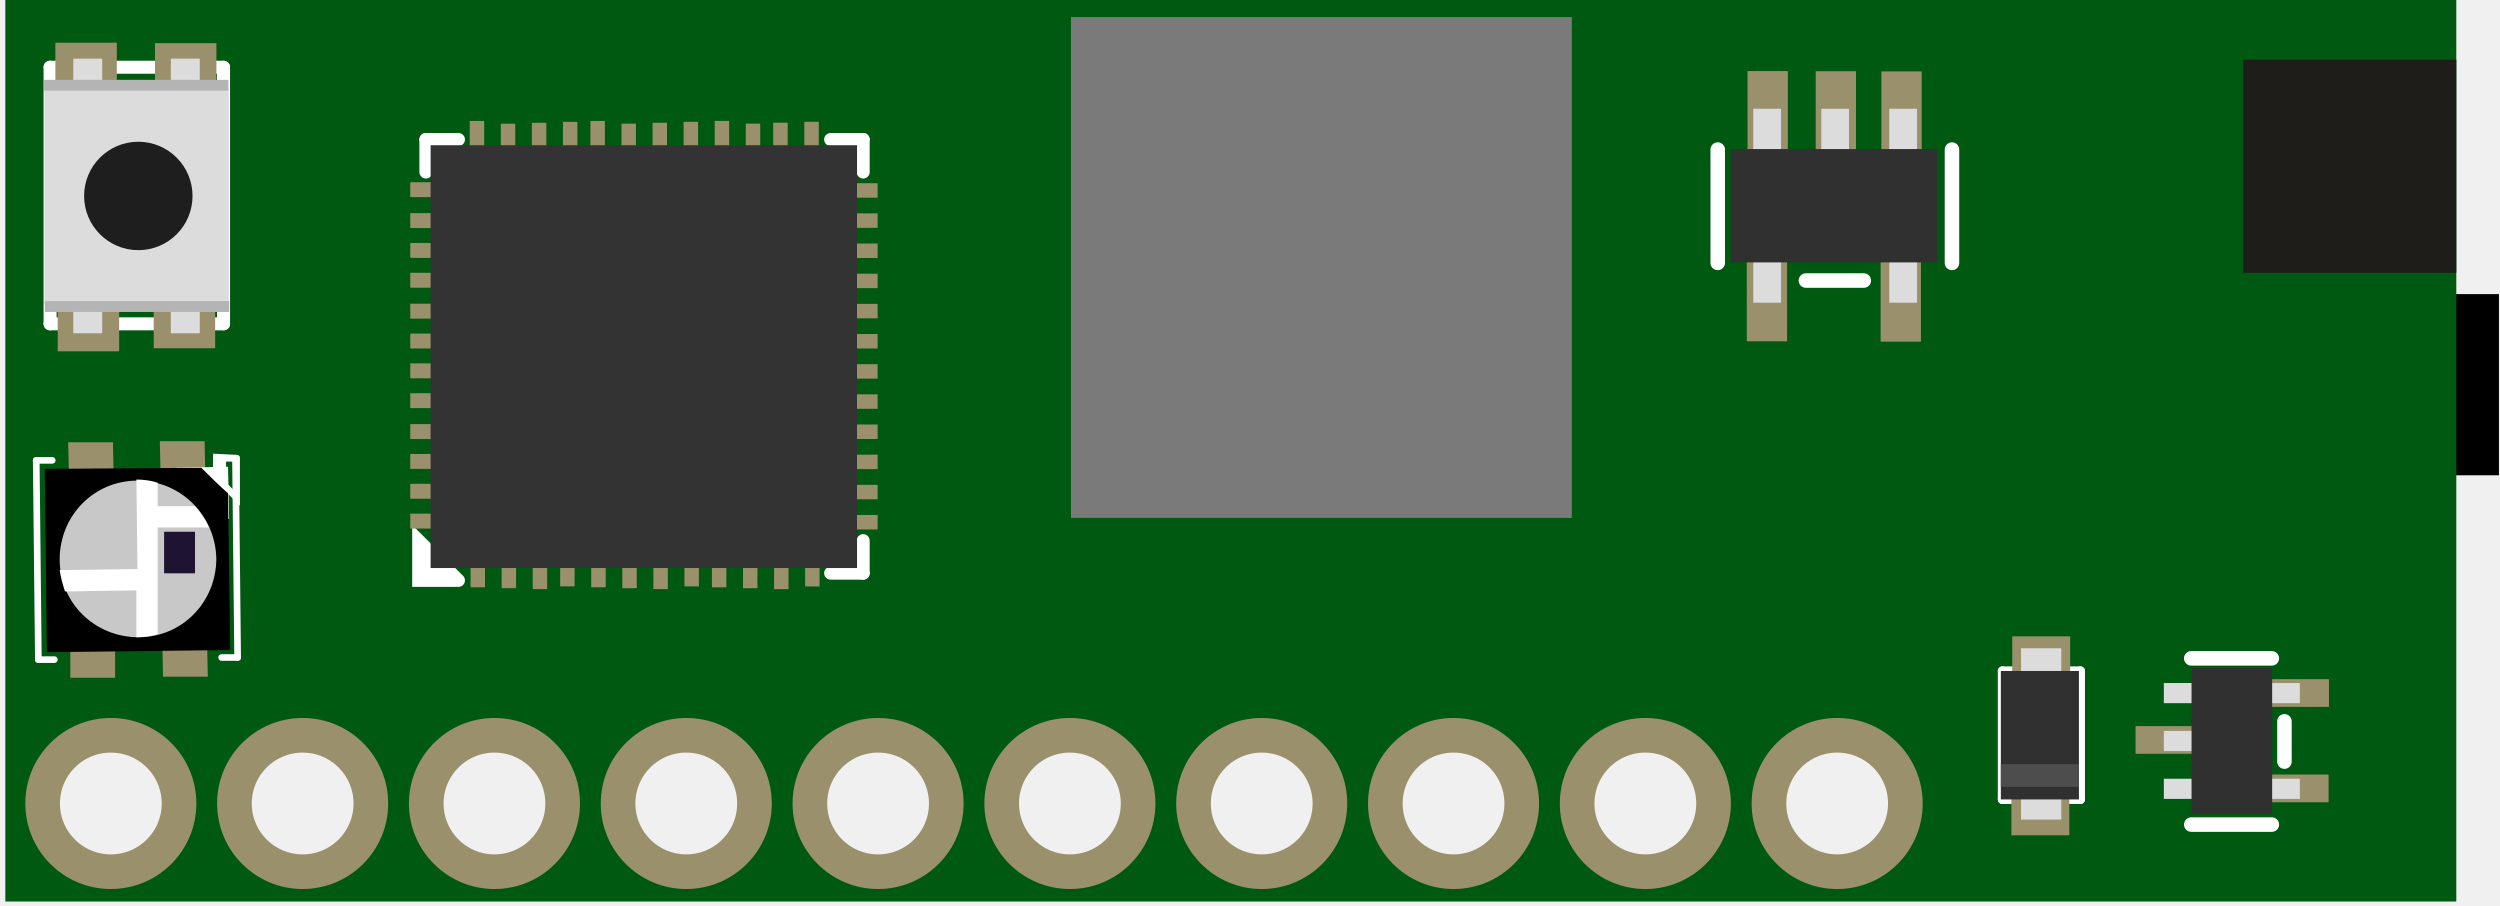
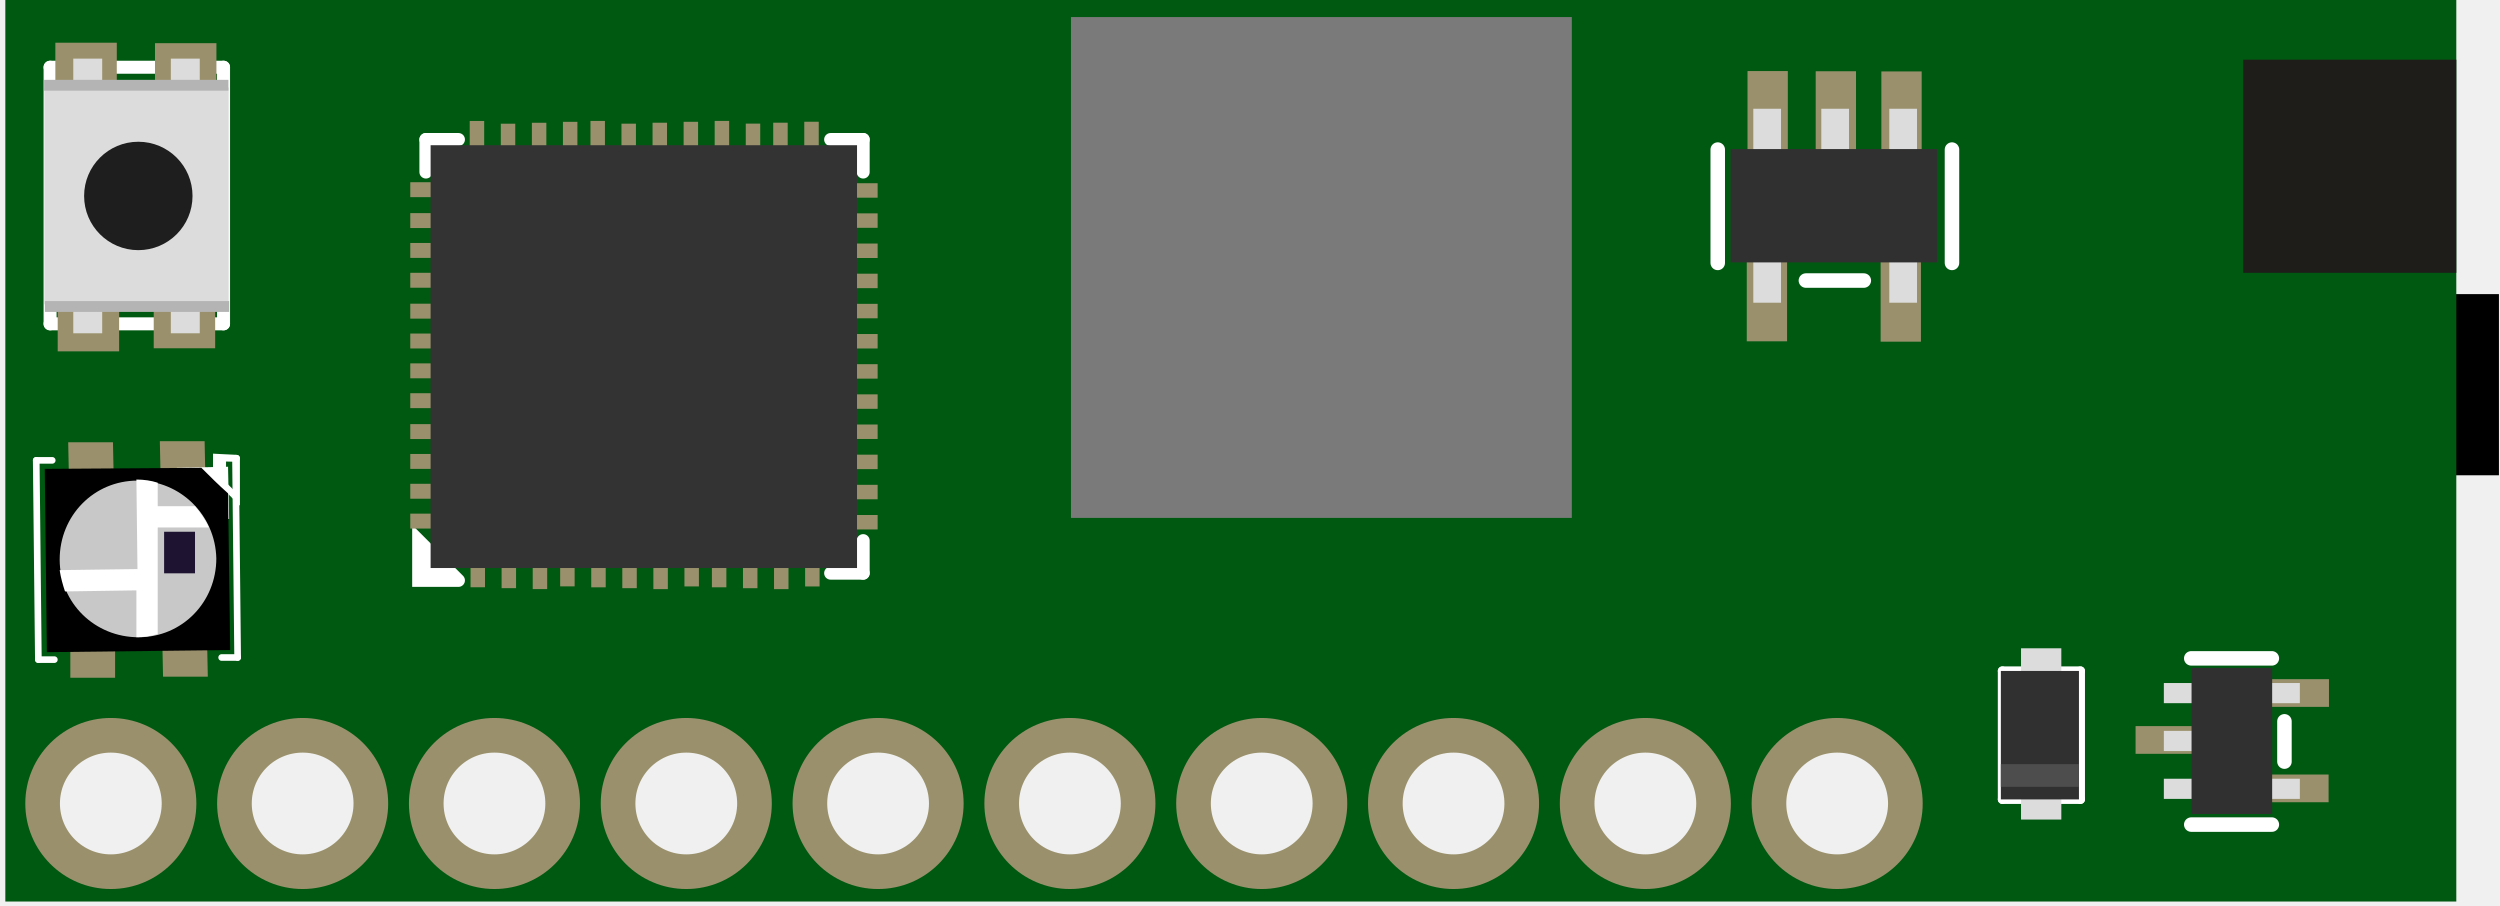
- <svg xmlns="http://www.w3.org/2000/svg" xml:space="preserve" style="enable-background:new 0 0 234.6 85;" viewBox="0 0 234.6 85" y="0px" x="0px" id="Layer_1" version="1.1">
-   <defs id="defs385" />
+ <svg xmlns="http://www.w3.org/2000/svg" xml:space="preserve" viewBox="0 0 234.6 85" y="0" x="0" id="Layer_1" version="1.1">
  <style id="style2" type="text/css">
- 	.st0{fill:#005911;}
- 	.st1{fill:none;stroke:#FFFFFF;stroke-width:0.36;stroke-linecap:round;}
- 	.st2{fill:none;stroke:#FFFFFF;stroke-width:0.36;}
- 	.st3{fill:#9A916C;}
- 	.st4{fill:#DCDCDC;}
- 	.st5{fill:#1E1E1E;}
- 	.st6{fill:#B4B4B4;}
- 	.st7{fill:#333333;}
- 	.st8{fill:none;stroke:#FFFFFF;stroke-width:0.624;stroke-linecap:round;}
- 	.st9{fill:#FFFFFF;}
- 	.st10{fill:#C8C8C8;}
- 	.st11{fill:#1E1432;}
- 	.st12{fill:#7A7A7A;}
- 	.st13{fill:#1E1D1A;}
- 	.st14{stroke:#FFFFFF;stroke-width:0.576;stroke-linecap:round;}
- 	.st15{fill:#303030;}
- 	.st16{stroke:#FFFFFF;stroke-width:0.432;stroke-linecap:round;}
- 	.st17{stroke:#FFFFFF;stroke-width:0.36;stroke-linecap:round;}
- 	.st18{fill:#4D4D4D;}
- 	.st19{fill:none;stroke:#9A916C;stroke-width:3.251;}
- </style>
-   <rect id="rect4" height="17" width="20" y="27.6" x="214.5" />
-   <path id="path6" d="M0.5-0.4v85h230v-85H0.5z M10.4,81.8c-3.6,0-6.4-2.9-6.4-6.4S6.9,69,10.4,69c3.6,0,6.4,2.9,6.4,6.4  S14,81.8,10.4,81.8z M28.4,81.8c-3.6,0-6.4-2.9-6.4-6.4s2.9-6.4,6.4-6.4c3.6,0,6.4,2.9,6.4,6.4S32,81.8,28.4,81.8z M46.4,81.8  c-3.6,0-6.4-2.9-6.4-6.4s2.9-6.4,6.4-6.4c3.6,0,6.4,2.9,6.4,6.4S50,81.8,46.4,81.8z M64.4,81.8c-3.6,0-6.4-2.9-6.4-6.4  s2.9-6.4,6.4-6.4c3.6,0,6.4,2.9,6.4,6.4S68,81.8,64.4,81.8z M82.4,81.8c-3.6,0-6.4-2.9-6.4-6.4s2.9-6.4,6.4-6.4  c3.6,0,6.4,2.9,6.4,6.4S86,81.8,82.4,81.8z M100.4,81.8c-3.6,0-6.4-2.9-6.4-6.4s2.9-6.4,6.4-6.4c3.6,0,6.4,2.9,6.4,6.4  S104,81.8,100.4,81.8z M118.4,81.8c-3.6,0-6.4-2.9-6.4-6.4s2.9-6.4,6.4-6.4c3.6,0,6.4,2.9,6.4,6.4S122,81.8,118.4,81.8z M136.4,81.8  c-3.6,0-6.4-2.9-6.4-6.4s2.9-6.4,6.4-6.4c3.6,0,6.4,2.9,6.4,6.4S140,81.8,136.4,81.8z M154.4,81.8c-3.6,0-6.4-2.9-6.4-6.4  s2.9-6.4,6.4-6.4c3.6,0,6.4,2.9,6.4,6.4S158,81.8,154.4,81.8z M172.4,81.8c-3.6,0-6.4-2.9-6.4-6.4s2.9-6.4,6.4-6.4  c3.6,0,6.4,2.9,6.4,6.4S176,81.8,172.4,81.8z" class="st0" />
-   <g transform="matrix(3.391097,0,0,3.391097,-3.777796,0.5446912)" id="g5397">
+     .st1{stroke-linecap:round}.st1,.st2{fill:none;stroke:#fff;stroke-width:.36}.st3{fill:#9a916c}.st4{fill:#dcdcdc}.st6{fill:#b4b4b4}.st8{fill:none;stroke:#fff;stroke-width:.624;stroke-linecap:round}.st9{fill:#fff}.st14{stroke:#fff;stroke-width:.576;stroke-linecap:round}.st15{fill:#303030}.st16,.st17{stroke:#fff;stroke-width:.432;stroke-linecap:round}.st17{stroke-width:.36}.st19{fill:none;stroke:#9a916c;stroke-width:3.251}
+   </style>
+   <path id="rect4" d="M214.5 27.6h20v17h-20z" />
+   <path id="path6" d="M.5-.4v85h230v-85H.5zm9.9 82.2c-3.6 0-6.4-2.9-6.4-6.4S6.9 69 10.4 69c3.6 0 6.4 2.9 6.4 6.4s-2.8 6.4-6.4 6.4zm18 0c-3.6 0-6.4-2.9-6.4-6.4s2.9-6.4 6.4-6.4c3.6 0 6.4 2.9 6.4 6.4s-2.8 6.4-6.4 6.4zm18 0c-3.6 0-6.4-2.9-6.4-6.4s2.9-6.4 6.4-6.4c3.6 0 6.4 2.9 6.4 6.4s-2.8 6.4-6.4 6.4zm18 0c-3.6 0-6.4-2.9-6.4-6.4s2.9-6.4 6.4-6.4c3.6 0 6.4 2.9 6.4 6.4s-2.8 6.4-6.4 6.4zm18 0c-3.6 0-6.4-2.9-6.4-6.4s2.9-6.4 6.4-6.4c3.6 0 6.4 2.9 6.4 6.4s-2.8 6.4-6.4 6.4zm18 0c-3.6 0-6.4-2.9-6.4-6.4s2.9-6.4 6.4-6.4c3.6 0 6.4 2.9 6.4 6.4s-2.8 6.4-6.4 6.4zm18 0c-3.6 0-6.4-2.9-6.4-6.4s2.9-6.4 6.4-6.4c3.6 0 6.4 2.9 6.4 6.4s-2.8 6.4-6.4 6.4zm18 0c-3.6 0-6.4-2.9-6.4-6.4s2.9-6.4 6.4-6.4c3.6 0 6.4 2.9 6.4 6.4s-2.8 6.4-6.4 6.4zm18 0c-3.6 0-6.4-2.9-6.4-6.4s2.9-6.4 6.4-6.4c3.6 0 6.4 2.9 6.4 6.4s-2.8 6.4-6.4 6.4zm18 0c-3.6 0-6.4-2.9-6.4-6.4s2.9-6.4 6.4-6.4c3.6 0 6.4 2.9 6.4 6.4s-2.8 6.4-6.4 6.4z" fill="#005911" />
+   <g transform="translate(-3.778 .545) scale(3.3911)" id="g5397">
    <g id="g5395">
-       <line y2="8.8" x2="7.3" y1="1.7" x1="7.3" class="st1" id="line5371" />
-       <line y2="8.8" x2="2.5" y1="8.8" x1="7.3" class="st1" id="line5373" />
-       <line y2="1.7" x2="2.5" y1="8.8" x1="2.5" class="st1" id="line5375" />
-       <line y2="1.7" x2="7.3" y1="1.7" x1="2.5" class="st1" id="line5377" />
-       <path d="M4.6,3.4c-0.6,0-1,0.5-1,1" class="st2" id="path5379" />
-       <line y2="3.4" x2="5.2" y1="3.4" x1="4.6" class="st1" id="line5381" />
-       <path d="M6.3,4.4c0-0.6-0.5-1-1-1" class="st2" id="path5383" />
-       <line y2="6.1" x2="6.3" y1="4.4" x1="6.3" class="st1" id="line5385" />
-       <path d="M5.2,7.1c0.6,0,1-0.5,1-1" class="st2" id="path5387" />
-       <line y2="7.1" x2="4.6" y1="7.1" x1="5.2" class="st1" id="line5389" />
-       <path d="M3.5,6.1c0,0.6,0.5,1,1,1" class="st2" id="path5391" />
-       <line y2="4.4" x2="3.5" y1="6.1" x1="3.5" class="st1" id="line5393" />
-     </g>
-   </g>
-   <g transform="matrix(0,3.391097,-3.391097,0,404.7375,-201.0499)" id="g7616">
+       <path class="st1" id="line5371" d="M7.3 1.7v7.1" />
+       <path class="st1" id="line5373" d="M7.3 8.8H2.5" />
+       <path class="st1" id="line5375" d="M2.5 8.8V1.7" />
+       <path class="st1" id="line5377" d="M2.5 1.7h4.8" />
+       <path d="M4.6 3.4c-.6 0-1 .5-1 1" class="st2" id="path5379" />
+       <path class="st1" id="line5381" d="M4.6 3.4h.6" />
+       <path d="M6.3 4.4c0-.6-.5-1-1-1" class="st2" id="path5383" />
+       <path class="st1" id="line5385" d="M6.3 4.4v1.7" />
+       <path d="M5.2 7.1c.6 0 1-.5 1-1" class="st2" id="path5387" />
+       <path class="st1" id="line5389" d="M5.2 7.1h-.6" />
+       <path d="M3.5 6.1c0 .6.5 1 1 1" class="st2" id="path5391" />
+       <path class="st1" id="line5393" d="M3.5 6.1V4.4" />
+     </g>
+   </g>
+   <g transform="rotate(90 302.894 101.844) scale(3.3911)" id="g7616">
    <g id="g7614">
      <g id="g7612">
        <g id="g5761">
-           <rect height="1.7" width="1.7" class="st3" transform="matrix(2.535182e-06 1 -1 2.535182e-06 182.3243 46.0991)" y="113.4" x="67.3" id="connector128pin" />
-         </g>
-       </g>
-     </g>
-   </g>
-   <g transform="matrix(0,3.391097,-3.391097,0,389.3589,-185.6696)" id="g7624">
+           <path class="st3" transform="rotate(90 68.113 114.212)" id="connector128pin" d="M67.3 113.4H69v1.7h-1.7z" />
+         </g>
+       </g>
+     </g>
+   </g>
+   <g transform="rotate(90 287.514 101.844) scale(3.3911)" id="g7624">
    <g id="g7622">
      <g id="g7620">
        <g id="g5764">
-           <rect height="1.7" width="1.7" class="st3" transform="matrix(2.535182e-06 1 -1 2.535182e-06 175.975 48.8205)" y="111.5" x="62.7" id="connector129pin" />
-         </g>
-       </g>
-     </g>
-   </g>
-   <g transform="matrix(0,3.391097,-3.391097,0,366.2858,-239.5002)" id="g7632">
+           <path class="st3" transform="rotate(90 63.577 112.398)" id="connector129pin" d="M62.7 111.5h1.7v1.7h-1.7z" />
+         </g>
+       </g>
+     </g>
+   </g>
+   <g transform="rotate(90 302.893 63.393) scale(3.3911)" id="g7632">
    <g id="g7630">
      <g id="g7628">
        <g id="g5767">
-           <rect height="1.7" width="1.7" class="st3" transform="matrix(2.535182e-06 1 -1 2.535182e-06 175.5209 30.225)" y="102" x="71.8" id="connector130pin" />
-         </g>
-       </g>
-     </g>
-   </g>
-   <g transform="matrix(0,3.391097,-3.391097,0,350.9072,-224.1199)" id="g7640">
+           <path class="st3" transform="rotate(90 72.648 102.873)" id="connector130pin" d="M71.8 102h1.7v1.7h-1.7z" />
+         </g>
+       </g>
+     </g>
+   </g>
+   <g transform="rotate(90 287.514 63.393) scale(3.3911)" id="g7640">
    <g id="g7638">
      <g id="g7636">
        <g id="g5770">
-           <rect height="1.7" width="1.7" class="st3" transform="matrix(2.535182e-06 1 -1 2.535182e-06 169.1716 32.9464)" y="100.2" x="67.3" id="connector131pin" />
-         </g>
-       </g>
-     </g>
-   </g>
-   <g transform="matrix(0,3.391097,-3.391097,0,371.7184,-213.8055)" id="g7648">
+           <path class="st3" transform="rotate(90 68.113 101.06)" id="connector131pin" d="M67.3 100.2H69v1.7h-1.7z" />
+         </g>
+       </g>
+     </g>
+   </g>
+   <g transform="rotate(90 292.762 78.956) scale(3.3911)" id="g7648">
    <g id="g7646">
      <g id="g7644">
        <g id="g5773">
-           <path d="M67.8,105.4L67.8,105.4c0.5,0,0.9,0.4,0.9,0.9v0c0,0.5-0.4,0.9-0.9,0.9l0,0      c-0.5,0-0.9-0.4-0.9-0.9v0C67,105.8,67.4,105.4,67.8,105.4z" class="st3" id="connector132pin" />
-         </g>
-       </g>
-     </g>
-   </g>
-   <g transform="matrix(3.391097,0,0,3.391097,271.9584,70.36059)" id="g8036">
+           <path d="M67.8 105.4c.5 0 .9.4.9.9s-.4.9-.9.9-.9-.4-.9-.9c.1-.5.5-.9.9-.9z" class="st3" id="connector132pin" />
+         </g>
+       </g>
+     </g>
+   </g>
+   <g transform="translate(271.958 70.36) scale(3.3911)" id="g8036">
    <g id="g8034">
      <g id="g8032">
        <g id="kmr2">
-           <g transform="rotate(90,6.37801,4.25199)" id="g8029">
+           <g transform="rotate(90 6.378 4.252)" id="g8029">
            <g id="g8027">
              <g id="g8025">
                <g id="g5985">
                  <g id="g5983">
-                     <polygon points="-17,88.8 -16.2,88.8 -16.2,89.6 -10.2,89.6 -10.2,88.8 -9.4,88.8 -9.4,88            -10.2,88 -10.2,86.1 -9.4,86.1 -9.4,85.3 -10.2,85.3 -10.2,84.5 -16.2,84.5 -16.2,85.3 -17,85.3 -17,86.1 -16.2,86.1            -16.2,88 -17,88          " class="st4" id="polygon5975" />
-                     <circle r="1.5" cy="87" cx="-13.2" class="st5" id="circle5977" />
-                     <rect height="0.3" width="5.1" class="st6" transform="matrix(2.535182e-06 1 -1 2.535182e-06 70.7869 103.3078)" y="86.9" x="-18.8" id="rect5979" />
-                     <rect height="0.3" width="5.1" class="st6" transform="matrix(2.535182e-06 1 -1 2.535182e-06 76.91 97.1848)" y="86.9" x="-12.7" id="rect5981" />
+                     <path class="st4" id="polygon5975" d="M-17 88.8h.8v.8h6v-.8h.8V88h-.8v-1.9h.8v-.8h-.8v-.8h-6v.8h-.8v.8h.8V88h-.8z" />
+                     <circle r="1.5" cy="87" cx="-13.2" id="circle5977" fill="#1e1e1e" />
+                     <path class="st6" transform="rotate(90 -16.26 87.047)" id="rect5979" d="M-18.8 86.9h5.1v.3h-5.1z" />
+                     <path class="st6" transform="rotate(90 -10.138 87.047)" id="rect5981" d="M-12.7 86.9h5.1v.3h-5.1z" />
                  </g>
                </g>
              </g>
            </g>
          </g>
        </g>
      </g>
    </g>
  </g>
  <g id="g273">
-     <g transform="matrix(3.391097,0,0,3.391097,-3.777796,0.5446912)" id="g5241">
+     <g transform="translate(-3.778 .545) scale(3.3911)" id="g5241">
      <g id="g5239">
-         <line y2="3.7" x2="12.9" y1="3.7" x1="13.8" class="st1" id="line5221" />
-         <line y2="4.6" x2="12.9" y1="3.7" x1="12.9" class="st1" id="line5223" />
-         <line y2="3.7" x2="25" y1="3.7" x1="24.1" class="st1" id="line5225" />
-         <line y2="4.6" x2="25" y1="3.7" x1="25" class="st1" id="line5227" />
-         <line y2="15.7" x2="25" y1="14.8" x1="25" class="st1" id="line5229" />
-         <line y2="15.7" x2="24.1" y1="15.7" x1="25" class="st1" id="line5231" />
+         <path class="st1" id="line5221" d="M13.8 3.7h-.9" />
+         <path class="st1" id="line5223" d="M12.9 3.7v.9" />
+         <path class="st1" id="line5225" d="M24.1 3.7h.9" />
+         <path class="st1" id="line5227" d="M25 3.7v.9" />
+         <path class="st1" id="line5229" d="M25 14.8v.9" />
+         <path class="st1" id="line5231" d="M25 15.7h-.9" />
        <g id="g5237">
-           <path d="M13.8,15.9h-1.1v-1.1L13.8,15.9 M12.7,15.8h1H12.7       M12.7,15.6h0.8H12.7 M12.7,15.4h0.6H12.7 M12.7,15.2h0.4H12.7" class="st1" id="path5235" />
-         </g>
-       </g>
-     </g>
-     <g transform="matrix(0,-3.391097,3.391097,0,30.48619,290.8399)" id="g6284">
+           <path d="M13.8 15.9h-1.1v-1.1l1.1 1.1m-1.1-.1h1-1m0-.2h.8-.8m0-.2h.6-.6m0-.2h.4-.4" class="st1" id="path5235" />
+         </g>
+       </g>
+     </g>
+     <g transform="matrix(0 -3.3911 3.3911 0 30.486 290.84)" id="g6284">
      <g id="g6282">
        <g id="g6280">
          <g id="g5561">
-             <rect height="1.3" width="0.4" class="st3" transform="matrix(-2.535182e-06 -1 1 -2.535182e-06 65.9151 74.3314)" y="3.6" x="69.9" id="connector28pin" />
-           </g>
-         </g>
-       </g>
-     </g>
-     <g transform="matrix(0,-3.391097,3.391097,0,35.29239,295.6451)" id="g6292">
+             <path class="st3" transform="rotate(-90 70.123 4.208)" id="connector28pin" d="M69.9 3.6h.4v1.3h-.4z" />
+           </g>
+         </g>
+       </g>
+     </g>
+     <g transform="rotate(-90 165.469 130.176) scale(3.3911)" id="g6292">
      <g id="g6290">
        <g id="g6288">
          <g id="g5564">
-             <rect height="1.3" width="0.4" class="st3" transform="matrix(-2.535182e-06 -1 1 -2.535182e-06 67.907 75.1738)" y="3" x="71.3" id="connector29pin" />
-           </g>
-         </g>
-       </g>
-     </g>
-     <g transform="matrix(0,-3.391097,3.391097,0,40.09893,300.4526)" id="g6300">
+             <path class="st3" transform="rotate(-90 71.54 3.633)" id="connector29pin" d="M71.3 3h.4v1.3h-.4z" />
+           </g>
+         </g>
+       </g>
+     </g>
+     <g transform="rotate(-90 170.276 130.177) scale(3.3911)" id="g6300">
      <g id="g6298">
        <g id="g6296">
          <g id="g5567">
-             <rect height="1.3" width="0.4" class="st3" transform="matrix(-2.535182e-06 -1 1 -2.535182e-06 69.8993 76.0165)" y="2.4" x="72.7" id="connector30pin" />
-           </g>
-         </g>
-       </g>
-     </g>
-     <g transform="matrix(0,-3.391097,3.391097,0,44.90513,305.2575)" id="g6308">
+             <path class="st3" transform="rotate(-90 72.958 3.059)" id="connector30pin" d="M72.7 2.4h.4v1.3h-.4z" />
+           </g>
+         </g>
+       </g>
+     </g>
+     <g transform="rotate(-90 175.081 130.176) scale(3.3911)" id="g6308">
      <g id="g6306">
        <g id="g6304">
          <g id="g5570">
-             <rect height="1.3" width="0.4" class="st3" transform="matrix(-2.535182e-06 -1 1 -2.535182e-06 71.8913 76.8589)" y="1.9" x="74.2" id="connector31pin" />
-           </g>
-         </g>
-       </g>
-     </g>
-     <g transform="matrix(0,-3.391097,3.391097,0,49.71133,310.065)" id="g6316">
+             <path class="st3" transform="rotate(-90 74.375 2.484)" id="connector31pin" d="M74.2 1.9h.4v1.3h-.4z" />
+           </g>
+         </g>
+       </g>
+     </g>
+     <g transform="rotate(-90 179.888 130.177) scale(3.3911)" id="g6316">
      <g id="g6314">
        <g id="g6312">
          <g id="g5573">
-             <rect height="1.3" width="0.4" class="st3" transform="matrix(-2.535182e-06 -1 1 -2.535182e-06 73.8835 77.7016)" y="1.3" x="75.6" id="connector32pin" />
-           </g>
-         </g>
-       </g>
-     </g>
-     <g transform="matrix(0,-3.391097,3.391097,0,54.51753,314.8702)" id="g6324">
+             <path class="st3" transform="rotate(-90 75.792 1.91)" id="connector32pin" d="M75.6 1.3h.4v1.3h-.4z" />
+           </g>
+         </g>
+       </g>
+     </g>
+     <g transform="matrix(0 -3.3911 3.3911 0 54.518 314.87)" id="g6324">
      <g id="g6322">
        <g id="g6320">
          <g id="g5576">
-             <rect height="1.3" width="0.4" class="st3" transform="matrix(-2.535182e-06 -1 1 -2.535182e-06 75.8754 78.544)" y="0.7" x="77" id="connector33pin" />
-           </g>
-         </g>
-       </g>
-     </g>
-     <g transform="matrix(0,-3.391097,3.391097,0,59.32373,319.6774)" id="g6332">
+             <path class="st3" transform="rotate(-90 77.21 1.334)" id="connector33pin" d="M77 .7h.4V2H77z" />
+           </g>
+         </g>
+       </g>
+     </g>
+     <g transform="rotate(-90 189.5 130.177) scale(3.3911)" id="g6332">
      <g id="g6330">
        <g id="g6328">
          <g id="g5579">
-             <rect height="1.3" width="0.4" class="st3" transform="matrix(-2.535182e-06 -1 1 -2.535182e-06 77.8676 79.3867)" y="0.1" x="78.4" id="connector34pin" />
-           </g>
-         </g>
-       </g>
-     </g>
-     <g transform="matrix(0,-3.391097,3.391097,0,64.13028,324.4826)" id="g6340">
+             <path class="st3" transform="rotate(-90 78.627 .76)" id="connector34pin" d="M78.4.1h.4v1.3h-.4z" />
+           </g>
+         </g>
+       </g>
+     </g>
+     <g transform="matrix(0 -3.3911 3.3911 0 64.13 324.483)" id="g6340">
      <g id="g6338">
        <g id="g6336">
          <g id="g5582">
-             <rect height="1.3" width="0.4" class="st3" transform="matrix(-2.535182e-06 -1 1 -2.535182e-06 79.8596 80.2291)" y="-0.4" x="79.8" id="connector35pin" />
-           </g>
-         </g>
-       </g>
-     </g>
-     <g transform="matrix(0,-3.391097,3.391097,0,68.93648,329.2902)" id="g6348">
+             <path class="st3" transform="rotate(-90 80.044 .185)" id="connector35pin" d="M79.8-.4h.4V.9h-.4z" />
+           </g>
+         </g>
+       </g>
+     </g>
+     <g transform="matrix(0 -3.3911 3.3911 0 68.936 329.29)" id="g6348">
      <g id="g6346">
        <g id="g6344">
          <g id="g5585">
-             <rect height="1.3" width="0.4" class="st3" transform="matrix(-2.535182e-06 -1 1 -2.535182e-06 81.8519 81.0718)" y="-1" x="81.3" id="connector36pin" />
-           </g>
-         </g>
-       </g>
-     </g>
-     <g transform="matrix(0,-3.391097,3.391097,0,73.74268,334.095)" id="g6356">
+             <path class="st3" transform="rotate(-90 81.462 -.39)" id="connector36pin" d="M81.3-1h.4V.3h-.4z" />
+           </g>
+         </g>
+       </g>
+     </g>
+     <g transform="rotate(-90 203.919 130.176) scale(3.3911)" id="g6356">
      <g id="g6354">
        <g id="g6352">
          <g id="g5588">
-             <rect height="1.3" width="0.4" class="st3" transform="matrix(-2.535182e-06 -1 1 -2.535182e-06 83.8438 81.9142)" y="-1.6" x="82.7" id="connector37pin" />
-           </g>
-         </g>
-       </g>
-     </g>
-     <g transform="matrix(0,-3.391097,3.391097,0,78.54888,338.9026)" id="g6364">
+             <path class="st3" transform="rotate(-90 82.879 -.965)" id="connector37pin" d="M82.7-1.6h.4v1.3h-.4z" />
+           </g>
+         </g>
+       </g>
+     </g>
+     <g transform="rotate(-90 208.726 130.177) scale(3.3911)" id="g6364">
      <g id="g6362">
        <g id="g6360">
          <g id="g5591">
-             <rect height="1.3" width="0.4" class="st3" transform="matrix(-2.535182e-06 -1 1 -2.535182e-06 85.836 82.7569)" y="-2.2" x="84.1" id="connector38pin" />
-           </g>
-         </g>
-       </g>
-     </g>
-     <g transform="matrix(0,-3.391097,3.391097,0,83.35508,343.7067)" id="g6372">
+             <path class="st3" transform="rotate(-90 84.296 -1.54)" id="connector38pin" d="M84.1-2.2h.4v1.3h-.4z" />
+           </g>
+         </g>
+       </g>
+     </g>
+     <g transform="rotate(-90 213.531 130.176) scale(3.3911)" id="g6372">
      <g id="g6370">
        <g id="g6368">
          <g id="g5594">
-             <rect height="1.3" width="0.4" class="st3" transform="matrix(-2.535182e-06 -1 1 -2.535182e-06 87.8278 83.5992)" y="-2.7" x="85.5" id="connector39pin" />
-           </g>
-         </g>
-       </g>
-     </g>
-     <g transform="matrix(-3.391097,0,0,-3.391097,440.4559,242.6368)" id="g6380">
+             <path class="st3" transform="rotate(-90 85.713 -2.114)" id="connector39pin" d="M85.5-2.7h.4v1.3h-.4z" />
+           </g>
+         </g>
+       </g>
+     </g>
+     <g transform="rotate(180 220.228 121.319) scale(3.3911)" id="g6380">
      <g id="g6378">
        <g id="g6376">
          <g id="g5597">
-             <rect height="0.4" width="1.3" class="st3" y="56.9" x="105.6" id="connector40pin" />
-           </g>
-         </g>
-       </g>
-     </g>
-     <g transform="matrix(-3.391097,0,0,-3.391097,440.4559,233.0244)" id="g6388">
+             <path class="st3" id="connector40pin" d="M105.6 56.9h1.3v.4h-1.3z" />
+           </g>
+         </g>
+       </g>
+     </g>
+     <g transform="rotate(180 220.228 116.512) scale(3.3911)" id="g6388">
      <g id="g6386">
        <g id="g6384">
          <g id="g5600">
-             <rect height="0.4" width="1.3" class="st3" y="54.9" x="105.6" id="connector41pin" />
-           </g>
-         </g>
-       </g>
-     </g>
-     <g transform="matrix(-3.391097,0,0,-3.391097,440.4559,223.4117)" id="g6396">
+             <path class="st3" id="connector41pin" d="M105.6 54.9h1.3v.4h-1.3z" />
+           </g>
+         </g>
+       </g>
+     </g>
+     <g transform="rotate(180 220.228 111.706) scale(3.3911)" id="g6396">
      <g id="g6394">
        <g id="g6392">
          <g id="g5603">
-             <rect height="0.4" width="1.3" class="st3" y="52.9" x="105.6" id="connector42pin" />
-           </g>
-         </g>
-       </g>
-     </g>
-     <g transform="matrix(-3.391097,0,0,-3.391097,440.4559,213.7993)" id="g6404">
+             <path class="st3" id="connector42pin" d="M105.6 52.9h1.3v.4h-1.3z" />
+           </g>
+         </g>
+       </g>
+     </g>
+     <g transform="rotate(180 220.228 106.9) scale(3.3911)" id="g6404">
      <g id="g6402">
        <g id="g6400">
          <g id="g5606">
-             <rect height="0.4" width="1.3" class="st3" y="50.9" x="105.6" id="connector43pin" />
-           </g>
-         </g>
-       </g>
-     </g>
-     <g transform="matrix(-3.391097,0,0,-3.391097,440.4559,204.1868)" id="g6412">
+             <path class="st3" id="connector43pin" d="M105.6 50.9h1.3v.4h-1.3z" />
+           </g>
+         </g>
+       </g>
+     </g>
+     <g transform="rotate(180 220.228 102.094) scale(3.3911)" id="g6412">
      <g id="g6410">
        <g id="g6408">
          <g id="g5609">
-             <rect height="0.4" width="1.3" class="st3" y="48.9" x="105.6" id="connector44pin" />
-           </g>
-         </g>
-       </g>
-     </g>
-     <g transform="matrix(-3.391097,0,0,-3.391097,440.4559,194.5741)" id="g6420">
+             <path class="st3" id="connector44pin" d="M105.6 48.9h1.3v.4h-1.3z" />
+           </g>
+         </g>
+       </g>
+     </g>
+     <g transform="rotate(180 220.228 97.287) scale(3.3911)" id="g6420">
      <g id="g6418">
        <g id="g6416">
          <g id="g5612">
-             <rect height="0.4" width="1.3" class="st3" y="46.9" x="105.6" id="connector45pin" />
-           </g>
-         </g>
-       </g>
-     </g>
-     <g transform="matrix(-3.391097,0,0,-3.391097,440.4559,184.9617)" id="g6428">
+             <path class="st3" id="connector45pin" d="M105.6 46.9h1.3v.4h-1.3z" />
+           </g>
+         </g>
+       </g>
+     </g>
+     <g transform="rotate(180 220.228 92.481) scale(3.3911)" id="g6428">
      <g id="g6426">
        <g id="g6424">
          <g id="g5615">
-             <rect height="0.4" width="1.3" class="st3" y="44.9" x="105.6" id="connector46pin" />
-           </g>
-         </g>
-       </g>
-     </g>
-     <g transform="matrix(-3.391097,0,0,-3.391097,440.4559,175.349)" id="g6436">
+             <path class="st3" id="connector46pin" d="M105.6 44.9h1.3v.4h-1.3z" />
+           </g>
+         </g>
+       </g>
+     </g>
+     <g transform="rotate(180 220.228 87.674) scale(3.3911)" id="g6436">
      <g id="g6434">
        <g id="g6432">
          <g id="g5618">
-             <rect height="0.4" width="1.3" class="st3" y="42.9" x="105.6" id="connector47pin" />
-           </g>
-         </g>
-       </g>
-     </g>
-     <g transform="matrix(-3.391097,0,0,-3.391097,440.4559,165.7365)" id="g6444">
+             <path class="st3" id="connector47pin" d="M105.6 42.9h1.3v.4h-1.3z" />
+           </g>
+         </g>
+       </g>
+     </g>
+     <g transform="rotate(180 220.228 82.868) scale(3.3911)" id="g6444">
      <g id="g6442">
        <g id="g6440">
          <g id="g5621">
-             <rect height="0.4" width="1.3" class="st3" y="40.9" x="105.6" id="connector48pin" />
-           </g>
-         </g>
-       </g>
-     </g>
-     <g transform="matrix(-3.391097,0,0,-3.391097,440.4559,156.1241)" id="g6452">
+             <path class="st3" id="connector48pin" d="M105.6 40.9h1.3v.4h-1.3z" />
+           </g>
+         </g>
+       </g>
+     </g>
+     <g transform="rotate(180 220.228 78.062) scale(3.3911)" id="g6452">
      <g id="g6450">
        <g id="g6448">
          <g id="g5624">
-             <rect height="0.4" width="1.3" class="st3" y="38.9" x="105.6" id="connector49pin" />
-           </g>
-         </g>
-       </g>
-     </g>
-     <g transform="matrix(-3.391097,0,0,-3.391097,440.4559,146.5114)" id="g6460">
+             <path class="st3" id="connector49pin" d="M105.6 38.9h1.3v.4h-1.3z" />
+           </g>
+         </g>
+       </g>
+     </g>
+     <g transform="rotate(180 220.228 73.255) scale(3.3911)" id="g6460">
      <g id="g6458">
        <g id="g6456">
          <g id="g5627">
-             <rect height="0.4" width="1.3" class="st3" y="36.9" x="105.6" id="connector50pin" />
-           </g>
-         </g>
-       </g>
-     </g>
-     <g transform="matrix(-3.391097,0,0,-3.391097,440.4559,136.899)" id="g6468">
+             <path class="st3" id="connector50pin" d="M105.6 36.9h1.3v.4h-1.3z" />
+           </g>
+         </g>
+       </g>
+     </g>
+     <g transform="rotate(180 220.228 68.45) scale(3.3911)" id="g6468">
      <g id="g6466">
        <g id="g6464">
          <g id="g5630">
-             <rect height="0.4" width="1.3" class="st3" y="34.9" x="105.6" id="connector51pin" />
-           </g>
-         </g>
-       </g>
-     </g>
-     <g transform="matrix(0,3.391097,-3.391097,0,272.5783,-153.3955)" id="g6476">
+             <path class="st3" id="connector51pin" d="M105.6 34.9h1.3v.4h-1.3z" />
+           </g>
+         </g>
+       </g>
+     </g>
+     <g transform="rotate(90 212.987 59.591) scale(3.3911)" id="g6476">
      <g id="g6474">
        <g id="g6472">
          <g id="g5633">
-             <rect height="1.3" width="0.4" class="st3" transform="matrix(2.535182e-06 1 -1 2.535182e-06 107.2048 8.6233)" y="57.3" x="49.1" id="connector52pin" />
-           </g>
-         </g>
-       </g>
-     </g>
-     <g transform="matrix(0,3.391097,-3.391097,0,267.7734,-148.5893)" id="g6484">
+             <path class="st3" transform="rotate(90 49.29 57.914)" id="connector52pin" d="M49.1 57.3h.4v1.3h-.4z" />
+           </g>
+         </g>
+       </g>
+     </g>
+     <g transform="rotate(90 208.182 59.592) scale(3.3911)" id="g6484">
      <g id="g6482">
        <g id="g6480">
          <g id="g5636">
-             <rect height="1.3" width="0.4" class="st3" transform="matrix(2.535182e-06 1 -1 2.535182e-06 105.2129 9.4661)" y="56.7" x="47.7" id="connector53pin" />
-           </g>
-         </g>
-       </g>
-     </g>
-     <g transform="matrix(0,3.391097,-3.391097,0,262.9659,-143.7831)" id="g6492">
+             <path class="st3" transform="rotate(90 47.873 57.34)" id="connector53pin" d="M47.7 56.7h.4V58h-.4z" />
+           </g>
+         </g>
+       </g>
+     </g>
+     <g transform="rotate(90 203.375 59.592) scale(3.3911)" id="g6492">
      <g id="g6490">
        <g id="g6488">
          <g id="g5639">
-             <rect height="1.3" width="0.4" class="st3" transform="matrix(2.535182e-06 1 -1 2.535182e-06 103.2207 10.3084)" y="56.1" x="46.2" id="connector54pin" />
-           </g>
-         </g>
-       </g>
-     </g>
-     <g transform="matrix(0,3.391097,-3.391097,0,258.1583,-138.9769)" id="g6500">
+             <path class="st3" transform="rotate(90 46.456 56.765)" id="connector54pin" d="M46.2 56.1h.4v1.3h-.4z" />
+           </g>
+         </g>
+       </g>
+     </g>
+     <g transform="rotate(90 198.567 59.59) scale(3.3911)" id="g6500">
      <g id="g6498">
        <g id="g6496">
          <g id="g5642">
-             <rect height="1.3" width="0.4" class="st3" transform="matrix(2.535182e-06 1 -1 2.535182e-06 101.2285 11.1508)" y="55.6" x="44.8" id="connector55pin" />
-           </g>
-         </g>
-       </g>
-     </g>
-     <g transform="matrix(0,3.391097,-3.391097,0,253.3535,-134.1704)" id="g6508">
+             <path class="st3" transform="rotate(90 45.039 56.19)" id="connector55pin" d="M44.8 55.6h.4v1.3h-.4z" />
+           </g>
+         </g>
+       </g>
+     </g>
+     <g transform="rotate(90 193.762 59.592) scale(3.3911)" id="g6508">
      <g id="g6506">
        <g id="g6504">
          <g id="g5645">
-             <rect height="1.3" width="0.4" class="st3" transform="matrix(2.535182e-06 1 -1 2.535182e-06 99.2365 11.9936)" y="55" x="43.4" id="connector56pin" />
-           </g>
-         </g>
-       </g>
-     </g>
-     <g transform="matrix(0,3.391097,-3.391097,0,248.5459,-129.3642)" id="g6516">
+             <path class="st3" transform="rotate(90 43.621 55.615)" id="connector56pin" d="M43.4 55h.4v1.3h-.4z" />
+           </g>
+         </g>
+       </g>
+     </g>
+     <g transform="rotate(90 188.955 59.591) scale(3.3911)" id="g6516">
      <g id="g6514">
        <g id="g6512">
          <g id="g5648">
-             <rect height="1.3" width="0.4" class="st3" transform="matrix(2.535182e-06 1 -1 2.535182e-06 97.2443 12.836)" y="54.4" x="42" id="connector57pin" />
-           </g>
-         </g>
-       </g>
-     </g>
-     <g transform="matrix(0,3.391097,-3.391097,0,243.7407,-124.558)" id="g6524">
+             <path class="st3" transform="rotate(90 42.204 55.04)" id="connector57pin" d="M42 54.4h.4v1.3H42z" />
+           </g>
+         </g>
+       </g>
+     </g>
+     <g transform="rotate(90 184.149 59.591) scale(3.3911)" id="g6524">
      <g id="g6522">
        <g id="g6520">
          <g id="g5651">
-             <rect height="1.3" width="0.4" class="st3" transform="matrix(2.535182e-06 1 -1 2.535182e-06 95.2523 13.6787)" y="53.8" x="40.6" id="connector58pin" />
-           </g>
-         </g>
-       </g>
-     </g>
-     <g transform="matrix(0,3.391097,-3.391097,0,238.9345,-119.7518)" id="g6532">
+             <path class="st3" transform="rotate(90 40.787 54.466)" id="connector58pin" d="M40.6 53.8h.4v1.3h-.4z" />
+           </g>
+         </g>
+       </g>
+     </g>
+     <g transform="rotate(90 179.344 59.592) scale(3.3911)" id="g6532">
      <g id="g6530">
        <g id="g6528">
          <g id="g5654">
-             <rect height="1.3" width="0.4" class="st3" transform="matrix(2.535182e-06 1 -1 2.535182e-06 93.2603 14.5212)" y="53.3" x="39.2" id="connector59pin" />
-           </g>
-         </g>
-       </g>
-     </g>
-     <g transform="matrix(0,3.391097,-3.391097,0,234.1283,-114.9456)" id="g6540">
+             <path class="st3" transform="rotate(90 39.37 53.89)" id="connector59pin" d="M39.2 53.3h.4v1.3h-.4z" />
+           </g>
+         </g>
+       </g>
+     </g>
+     <g transform="rotate(90 174.537 59.591) scale(3.3911)" id="g6540">
      <g id="g6538">
        <g id="g6536">
          <g id="g5657">
-             <rect height="1.3" width="0.4" class="st3" transform="matrix(2.535182e-06 1 -1 2.535182e-06 91.2682 15.3638)" y="52.7" x="37.7" id="connector60pin" />
-           </g>
-         </g>
-       </g>
-     </g>
-     <g transform="matrix(0,3.391097,-3.391097,0,229.3221,-110.139)" id="g6548">
+             <path class="st3" transform="rotate(90 37.952 53.316)" id="connector60pin" d="M37.7 52.7h.4V54h-.4z" />
+           </g>
+         </g>
+       </g>
+     </g>
+     <g transform="rotate(90 169.73 59.592) scale(3.3911)" id="g6548">
      <g id="g6546">
        <g id="g6544">
          <g id="g5660">
-             <rect height="1.3" width="0.4" class="st3" transform="matrix(2.535182e-06 1 -1 2.535182e-06 89.2761 16.2064)" y="52.1" x="36.3" id="connector61pin" />
-           </g>
-         </g>
-       </g>
-     </g>
-     <g transform="matrix(0,3.391097,-3.391097,0,224.5156,-105.3328)" id="g6556">
+             <path class="st3" transform="rotate(90 36.535 52.741)" id="connector61pin" d="M36.3 52.1h.4v1.3h-.4z" />
+           </g>
+         </g>
+       </g>
+     </g>
+     <g transform="rotate(90 164.924 59.591) scale(3.3911)" id="g6556">
      <g id="g6554">
        <g id="g6552">
          <g id="g5663">
-             <rect height="1.3" width="0.4" class="st3" transform="matrix(2.535182e-06 1 -1 2.535182e-06 87.284 17.0489)" y="51.5" x="34.9" id="connector62pin" />
-           </g>
-         </g>
-       </g>
-     </g>
-     <g transform="matrix(0,3.391097,-3.391097,0,219.7094,-100.5266)" id="g6564">
+             <path class="st3" transform="rotate(90 35.118 52.167)" id="connector62pin" d="M34.9 51.5h.4v1.3h-.4z" />
+           </g>
+         </g>
+       </g>
+     </g>
+     <g transform="rotate(90 160.119 59.592) scale(3.3911)" id="g6564">
      <g id="g6562">
        <g id="g6560">
          <g id="g5666">
-             <rect height="1.3" width="0.4" class="st3" transform="matrix(2.535182e-06 1 -1 2.535182e-06 85.2919 17.8915)" y="51" x="33.5" id="connector63pin" />
-           </g>
-         </g>
-       </g>
-     </g>
-     <rect height="1.4" width="4.3" class="st3" y="17.1" x="38.5" id="connector64pin" />
-     <rect height="1.4" width="4.3" class="st3" y="20" x="38.5" id="connector65pin" />
-     <rect height="1.4" width="4.3" class="st3" y="22.8" x="38.5" id="connector66pin" />
-     <rect height="1.4" width="4.3" class="st3" y="25.6" x="38.5" id="connector67pin" />
-     <rect height="1.4" width="4.3" class="st3" y="28.5" x="38.5" id="connector68pin" />
-     <rect height="1.4" width="4.3" class="st3" y="31.3" x="38.5" id="connector69pin" />
-     <rect height="1.4" width="4.3" class="st3" y="34.1" x="38.5" id="connector70pin" />
-     <rect height="1.4" width="4.3" class="st3" y="36.9" x="38.5" id="connector71pin" />
-     <rect height="1.4" width="4.3" class="st3" y="39.8" x="38.5" id="connector72pin" />
-     <rect height="1.4" width="4.3" class="st3" y="42.6" x="38.5" id="connector73pin" />
-     <rect height="1.4" width="4.3" class="st3" y="45.4" x="38.5" id="connector74pin" />
-     <rect height="1.4" width="4.3" class="st3" y="48.2" x="38.5" id="connector75pin" />
-     <rect height="26.6" width="26.9" class="st3" y="20.1" x="47" id="connector76pin" />
-     <g transform="matrix(3.391097,0,0,3.391097,148.5854,61.44221)" id="g7917">
+             <path class="st3" transform="rotate(90 33.7 51.592)" id="connector63pin" d="M33.5 51h.4v1.3h-.4z" />
+           </g>
+         </g>
+       </g>
+     </g>
+     <path class="st3" id="connector64pin" d="M38.5 17.1h4.3v1.4h-4.3z" />
+     <path class="st3" id="connector65pin" d="M38.5 20h4.3v1.4h-4.3z" />
+     <path class="st3" id="connector66pin" d="M38.5 22.8h4.3v1.4h-4.3z" />
+     <path class="st3" id="connector67pin" d="M38.5 25.6h4.3V27h-4.3z" />
+     <path class="st3" id="connector68pin" d="M38.5 28.5h4.3v1.4h-4.3z" />
+     <path class="st3" id="connector69pin" d="M38.5 31.3h4.3v1.4h-4.3z" />
+     <path class="st3" id="connector70pin" d="M38.5 34.1h4.3v1.4h-4.3z" />
+     <path class="st3" id="connector71pin" d="M38.5 36.9h4.3v1.4h-4.3z" />
+     <path class="st3" id="connector72pin" d="M38.5 39.8h4.3v1.4h-4.3z" />
+     <path class="st3" id="connector73pin" d="M38.5 42.6h4.3V44h-4.3z" />
+     <path class="st3" id="connector74pin" d="M38.5 45.4h4.3v1.4h-4.3z" />
+     <path class="st3" id="connector75pin" d="M38.5 48.2h4.3v1.4h-4.3z" />
+     <path class="st3" id="connector76pin" d="M47 20.1h26.9v26.6H47z" />
+     <g transform="translate(148.585 61.442) scale(3.3911)" id="g7917">
      <g id="g7915">
        <g id="g7913">
          <g id="tqfn48_7mm">
-             <rect height="11.7" width="11.8" class="st7" y="-14.1" x="-31.9" id="rect5919" />
+             <path id="rect5919" fill="#333" d="M-31.9-14.1h11.8v11.7h-11.8z" />
          </g>
        </g>
      </g>
    </g>
  </g>
  <g id="g291">
-     <path d="M20.7,43l1.5,0" class="st8" id="path25141" />
-     <path d="M22.1,43l0.2,18.7" class="st8" id="path25143" />
-     <path d="M22.3,61.7l-1.5,0" class="st8" id="path25145" />
-     <path d="M4.9,43.2l-1.5,0" class="st8" id="path25147" />
-     <path d="M3.4,43.2l0.2,18.7" class="st8" id="path25149" />
-     <path d="M3.6,61.9l1.5,0" class="st8" id="path25151" />
-     <path d="M20.9,43l0,2.5L20.9,43 M20.3,43l0,1.9L20.3,43 M22.2,43   l0,3.7l-1.9-1.9l0-1.9L22.2,43" class="st8" id="path25153" />
-     <path d="M15,41.4l4.2,0l0.1,4.9l-4.2,0L15,41.4z" class="st3" id="path25577" />
-     <path d="M6.4,41.5l4.2,0l0.1,4.9l-4.2,0L6.4,41.5z" class="st3" id="path25579" />
-     <path d="M6.6,58.7l4.2,0l0,4.9l-4.2,0L6.6,58.7z" class="st3" id="path25581" />
-     <path d="M15.2,58.6l4.2,0l0.1,4.9l-4.2,0L15.2,58.6z" class="st3" id="path25583" />
-     <path d="M21.4,43.8l0.1,4.9l-4.9,0.1l0-4.9L21.4,43.8z" class="st9" id="path26079" />
-     <path d="M4.4,61.2L4.2,44l14.7-0.1c1,1,1.5,1.5,2.5,2.4L21.6,61L4.4,61.2z" id="path26081" />
-     <path d="M20.3,52.4c0,4.1-3.2,7.4-7.3,7.4c-4.1,0-7.4-3.2-7.4-7.3   c0-4.1,3.2-7.4,7.3-7.4C16.9,45.1,20.2,48.3,20.3,52.4" class="st10" id="path26083" />
-     <path d="M14.8,49.5l4.8,0   c-0.3-0.7-0.8-1.4-1.3-2l-3.5,0l0-2.2c-0.6-0.2-1.3-0.3-2-0.3l0.1,8.4l-7.3,0.1c0.1,0.7,0.3,1.4,0.5,2l6.7-0.1l0,4.4   c0.7,0,1.3-0.1,2-0.3L14.8,49.5z" class="st9" id="NEOPIXEL1" />
-     <path d="M18.3,49.9l0,3.9l-2.9,0l0-3.9L18.3,49.9z" class="st11" id="path26087" />
-   </g>
-   <rect id="rect293" height="47" width="47" class="st12" y="1.6" x="100.5" />
-   <rect id="rect295" height="20" width="20" class="st13" y="5.6" x="210.5" />
+     <path d="M20.7 43h1.5" class="st8" id="path25141" />
+     <path d="M22.1 43l.2 18.7" class="st8" id="path25143" />
+     <path d="M22.3 61.7h-1.5" class="st8" id="path25145" />
+     <path d="M4.9 43.2H3.4" class="st8" id="path25147" />
+     <path d="M3.4 43.2l.2 18.7" class="st8" id="path25149" />
+     <path d="M3.6 61.9h1.5" class="st8" id="path25151" />
+     <path d="M20.9 43v2.5V43m-.6 0v1.9V43m1.9 0v3.7l-1.9-1.9v-1.9l1.9.1" class="st8" id="path25153" />
+     <path d="M15 41.4h4.2l.1 4.9h-4.2l-.1-4.9z" class="st3" id="path25577" />
+     <path d="M6.4 41.5h4.2l.1 4.9H6.5l-.1-4.9z" class="st3" id="path25579" />
+     <path d="M6.6 58.7h4.2v4.9H6.6v-4.9z" class="st3" id="path25581" />
+     <path d="M15.2 58.6h4.2l.1 4.9h-4.2l-.1-4.9z" class="st3" id="path25583" />
+     <path d="M21.4 43.8l.1 4.9-4.9.1v-4.9l4.8-.1z" class="st9" id="path26079" />
+     <path d="M4.4 61.2L4.2 44l14.7-.1c1 1 1.5 1.5 2.5 2.4l.2 14.7-17.2.2z" id="path26081" />
+     <path d="M20.3 52.4c0 4.1-3.2 7.4-7.3 7.4s-7.4-3.2-7.4-7.3 3.2-7.4 7.3-7.4c4 0 7.3 3.2 7.4 7.3" id="path26083" fill="#c8c8c8" />
+     <path d="M14.8 49.5h4.8c-.3-.7-.8-1.4-1.3-2h-3.5v-2.2c-.6-.2-1.3-.3-2-.3l.1 8.4-7.3.1c.1.7.3 1.4.5 2l6.7-.1v4.4c.7 0 1.3-.1 2-.3v-10z" class="st9" id="NEOPIXEL1" />
+     <path d="M18.3 49.9v3.9h-2.9v-3.9h2.9z" id="path26087" fill="#1e1432" />
+   </g>
+   <path id="rect293" fill="#7a7a7a" d="M100.5 1.6h47v47h-47z" />
+   <path id="rect295" fill="#1e1d1a" d="M210.5 5.6h20v20h-20z" />
  <g id="g325">
-     <g transform="matrix(2.363541,0,0,2.363541,-0.00132358,-2.981369)" id="g16438">
+     <g transform="translate(-.001 -2.981) scale(2.36354)" id="g16438">
      <g id="g16442">
-         <path d="M77.5,11.7l0-4.5" class="st14" id="line16446" />
-         <path d="M68.2,11.7l0-4.5" class="st14" id="line16448" />
-         <path d="M74,12.4l-2.3,0" class="st14" id="line16450" />
-       </g>
-     </g>
-     <g transform="matrix(0,2.363541,-2.363541,0,183.4014,15.44763)" id="g4978">
+         <path d="M77.5 11.7V7.2" class="st14" id="line16446" />
+         <path d="M68.2 11.7V7.2" class="st14" id="line16448" />
+         <path d="M74 12.4h-2.3" class="st14" id="line16450" />
+       </g>
+     </g>
+     <g transform="rotate(90 83.977 99.425) scale(2.36354)" id="g4978">
      <g id="g16676">
-         <path d="M-0.3,1.3l0,1.6l-3.4,0l0-1.6L-0.3,1.3z" class="st3" id="connector76pin_1_" />
-       </g>
-     </g>
-     <g transform="matrix(0,2.363541,-2.363541,0,189.7659,21.81217)" id="g4982">
+         <path d="M-.3 1.3v1.6h-3.4V1.3h3.4z" class="st3" id="connector76pin_1_" />
+       </g>
+     </g>
+     <g transform="rotate(90 83.977 105.79) scale(2.36354)" id="g4982">
      <g id="g16679">
-         <path d="M-3,6.6l0,1.6l-3.4,0l0-1.6L-3,6.6z" class="st3" id="connector77pin" />
-       </g>
-     </g>
-     <g transform="matrix(0,2.363541,-2.363541,0,196.1305,28.17719)" id="g4986">
+         <path d="M-3 6.6v1.6h-3.4V6.6H-3z" class="st3" id="connector77pin" />
+       </g>
+     </g>
+     <g transform="rotate(90 83.977 112.154) scale(2.36354)" id="g4986">
      <g id="g16682">
-         <path d="M-5.7,12l0,1.6l-3.4,0l0-1.6L-5.7,12z" class="st3" id="connector78pin" />
-       </g>
-     </g>
-     <g transform="matrix(0,2.363541,-2.363541,0,213.5512,10.75648)" id="g4990">
+         <path d="M-5.7 12v1.6h-3.4V12h3.4z" class="st3" id="connector78pin" />
+       </g>
+     </g>
+     <g transform="rotate(90 101.397 112.154) scale(2.36354)" id="g4990">
      <g id="g16685">
-         <path d="M9,19.4L9,21l-3.4,0l0-1.6L9,19.4z" class="st3" id="connector79pin" />
-       </g>
-     </g>
-     <g transform="matrix(0,2.363541,-2.363541,0,200.8221,-1.973082)" id="g4994">
+         <path d="M9 19.4V21H5.6v-1.6H9z" class="st3" id="connector79pin" />
+       </g>
+     </g>
+     <g transform="rotate(90 101.398 99.425) scale(2.36354)" id="g4994">
      <g id="g16688">
-         <path d="M14.4,8.7l0,1.6l-3.4,0l0-1.6L14.4,8.7z" class="st3" id="connector80pin" />
-       </g>
-     </g>
-     <g transform="matrix(2.363541,0,0,2.363541,81.48174,95.25377)" id="g5146">
-       <g transform="rotate(90,4.11,3.827)" id="sot23-5">
+         <path d="M14.4 8.7v1.6H11V8.7h3.4z" class="st3" id="connector80pin" />
+       </g>
+     </g>
+     <g transform="translate(81.482 95.254) scale(2.36354)" id="g5146">
+       <g transform="rotate(90 4.11 3.827)" id="sot23-5">
        <g id="g16910">
          <g id="g16912">
-             <path d="M-28-33.7l0,1.1l-7.7,0l0-1.1L-28-33.7z" class="st4" id="rect16914" />
-             <path d="M-28-28.3l0,1.1l-7.7,0l0-1.1L-28-28.3z" class="st4" id="rect16916" />
-             <path d="M-32.6-31l0,1.1l-3.1,0l0-1.1L-32.6-31z" class="st4" id="rect16918" />
-             <path d="M-29.6-34.5l0,8.2l-4.5,0l0-8.2L-29.6-34.5z" class="st15" id="rect16920" />
+             <path d="M-28-33.7v1.1h-7.7v-1.1h7.7z" class="st4" id="rect16914" />
+             <path d="M-28-28.3v1.1h-7.7v-1.1h7.7z" class="st4" id="rect16916" />
+             <path d="M-32.6-31v1.1h-3.1V-31h3.1z" class="st4" id="rect16918" />
+             <path d="M-29.6-34.5v8.2h-4.5v-8.2h4.5z" class="st15" id="rect16920" />
          </g>
        </g>
      </g>
    </g>
  </g>
  <g id="g348">
-     <g transform="matrix(2.363541,0,0,2.363541,-0.00132358,-2.981369)" id="g10264">
+     <g transform="translate(-.001 -2.981) scale(2.36354)" id="g10264">
      <g id="g10268">
-         <path d="M81,31.4l-0.8-1.9" class="st16" id="line10272" />
-         <path d="M80.3,29.5h1.5" class="st16" id="line10274" />
-         <path d="M81.8,29.5L81,31.4" class="st16" id="line10276" />
-         <path d="M79.5,33v-5.1" class="st17" id="line10278" />
-         <path d="M79.5,27.9h3.1" class="st17" id="line10280" />
-         <path d="M82.6,27.9V33" class="st17" id="line10282" />
-         <path d="M82.6,33h-3.1" class="st17" id="line10284" />
-       </g>
-     </g>
-     <g transform="matrix(-2.363541,0,0,-2.363541,220.7359,245.4882)" id="g4772">
+         <path d="M81 31.4l-.8-1.9" class="st16" id="line10272" />
+         <path d="M80.3 29.5h1.5" class="st16" id="line10274" />
+         <path d="M81.8 29.5l-.8 1.9" class="st16" id="line10276" />
+         <path d="M79.5 33v-5.1" class="st17" id="line10278" />
+         <path d="M79.5 27.9h3.1" class="st17" id="line10280" />
+         <path d="M82.6 27.9V33" class="st17" id="line10282" />
+         <path d="M82.6 33h-3.1" class="st17" id="line10284" />
+       </g>
+     </g>
+     <g transform="translate(220.736 245.488) scale(2.36354)" id="g4772">
      <g id="g16518">
-         <path d="M13.5,76.9v1.7h-2.3v-1.7H13.5z" class="st3" id="connector16pin" />
-       </g>
-     </g>
-     <g transform="matrix(-2.363541,0,0,-2.363541,264.6183,245.4882)" id="g4776">
+         <path d="M13.5 76.9v1.7h-2.3v-1.7h2.3z" class="st3" id="connector16pin" />
+       </g>
+     </g>
+     <g transform="translate(264.618 245.488) scale(2.36354)" id="g4776">
      <g id="g16521">
-         <path d="M32.1,70.7v1.7h-2.3v-1.7H32.1z" class="st3" id="connector17pin" />
-       </g>
-     </g>
-     <g transform="matrix(2.363541,0,0,2.363541,109.2784,115.7258)" id="g5075">
-       <g transform="rotate(180,5.1025,2.3385)" id="sod-123fl">
+         <path d="M32.1 70.7v1.7h-2.3v-1.7h2.3z" class="st3" id="connector17pin" />
+       </g>
+     </g>
+     <g transform="translate(109.278 115.726) scale(2.36354)" id="g5075">
+       <g transform="rotate(180 5.103 2.338)" id="sod-123fl">
        <g id="g16802">
-           <path d="M-23.8,21.1v6.8h-1.6v-6.8H-23.8z" class="st4" id="rect3" />
-           <path d="M-23,21.9V27h-3.1v-5.1H-23z" class="st15" id="rect5" />
-           <path d="M-23,22.4v0.9h-3.1v-0.9H-23z" class="st18" id="rect3341" />
-         </g>
-       </g>
-     </g>
-   </g>
-   <g transform="matrix(2.363541,0,0,2.363541,-0.00132358,-2.981369)" id="g16438_1_">
+           <path d="M-23.8 21.1v6.8h-1.6v-6.8h1.6z" class="st4" id="rect3" />
+           <path d="M-23 21.9V27h-3.1v-5.1h3.1z" class="st15" id="rect5" />
+           <path d="M-23 22.4v.9h-3.1v-.9h3.1z" id="rect3341" fill="#4d4d4d" />
+         </g>
+       </g>
+     </g>
+   </g>
+   <g transform="translate(-.001 -2.981) scale(2.36354)" id="g16438_1_">
    <g id="g16442_1_">
-       <path d="M90.2,27.4H87" class="st14" id="line16446_1_" />
-       <path d="M90.2,34H87" class="st14" id="line16448_1_" />
-       <path d="M90.7,29.9v1.6" class="st14" id="line16450_1_" />
-     </g>
-   </g>
-   <g transform="matrix(0,2.363541,-2.363541,0,189.7659,21.81217)" id="g4982_1_">
+       <path d="M90.2 27.4H87" class="st14" id="line16446_1_" />
+       <path d="M90.2 34H87" class="st14" id="line16448_1_" />
+       <path d="M90.7 29.9v1.6" class="st14" id="line16450_1_" />
+     </g>
+   </g>
+   <g transform="rotate(90 83.977 105.79) scale(2.36354)" id="g4982_1_">
    <g id="g16679_1_">
-       <path d="M19.6-6.9h1.1v2.4h-1.1V-6.9z" class="st3" id="connector77pin_1_" />
-     </g>
-   </g>
-   <g transform="matrix(0,2.363541,-2.363541,0,213.5512,10.75648)" id="g4990_1_">
+       <path d="M19.6-6.9h1.1v2.4h-1.1v-2.4z" class="st3" id="connector77pin_1_" />
+     </g>
+   </g>
+   <g transform="rotate(90 101.397 112.154) scale(2.36354)" id="g4990_1_">
    <g id="g16685_1_">
-       <path d="M26.2-2.1h1.1v2.4h-1.1V-2.1z" class="st3" id="connector79pin_1_" />
-     </g>
-   </g>
-   <g transform="matrix(0,2.363541,-2.363541,0,200.8221,-1.973082)" id="g4994_1_">
+       <path d="M26.2-2.1h1.1V.3h-1.1v-2.4z" class="st3" id="connector79pin_1_" />
+     </g>
+   </g>
+   <g transform="rotate(90 101.398 99.425) scale(2.36354)" id="g4994_1_">
    <g id="g16688_1_">
-       <path d="M27.8-7.5h1.1v2.4h-1.1V-7.5z" class="st3" id="connector80pin_1_" />
-     </g>
-   </g>
-   <g transform="matrix(2.363541,0,0,2.363541,81.48174,95.25377)" id="g5146_1_">
-     <g transform="rotate(90,4.11,3.827)" id="sot23-5_1_">
+       <path d="M27.8-7.5h1.1v2.4h-1.1v-2.4z" class="st3" id="connector80pin_1_" />
+     </g>
+   </g>
+   <g transform="translate(81.482 95.254) scale(2.36354)" id="g5146_1_">
+     <g transform="rotate(90 4.11 3.827)" id="sot23-5_1_">
      <g id="g16910_1_">
        <g id="g16912_1_">
-           <path d="M-12.9-48.9h0.8v5.4h-0.8V-48.9z" class="st4" id="rect16914_1_" />
-           <path d="M-9.1-48.9h0.8v5.4h-0.8V-48.9z" class="st4" id="rect16916_1_" />
-           <path d="M-11-45.7h0.8v2.2H-11V-45.7z" class="st4" id="rect16918_1_" />
-           <path d="M-13.5-47.8h5.8v3.2h-5.8V-47.8z" class="st15" id="rect16920_1_" />
+           <path d="M-12.9-48.9h.8v5.4h-.8v-5.4z" class="st4" id="rect16914_1_" />
+           <path d="M-9.1-48.9h.8v5.4h-.8v-5.4z" class="st4" id="rect16916_1_" />
+           <path d="M-11-45.7h.8v2.2h-.8v-2.2z" class="st4" id="rect16918_1_" />
+           <path d="M-13.5-47.8h5.8v3.2h-5.8v-3.2z" class="st15" id="rect16920_1_" />
        </g>
      </g>
    </g>
  </g>
  <circle r="6.4" cy="75.4" cx="10.4" class="st19" id="D9" />
  <circle r="6.4" cy="75.4" cx="28.4" class="st19" id="GND" />
  <circle r="6.4" cy="75.4" cx="46.4" class="st19" id="SWCLK" />
  <circle r="6.4" cy="75.4" cx="64.4" class="st19" id="SWDIO" />
  <circle r="6.4" cy="75.4" cx="82.4" class="st19" id="3V" />
  <circle r="6.4" cy="75.4" cx="100.4" class="st19" id="D5" />
  <circle r="6.4" cy="75.4" cx="118.4" class="st19" id="D6" />
  <circle r="6.4" cy="75.4" cx="136.4" class="st19" id="D7" />
  <circle r="6.4" cy="75.4" cx="154.4" class="st19" id="D8" />
  <circle r="6.4" cy="75.4" cx="172.4" class="st19" id="VDD" />
</svg>
